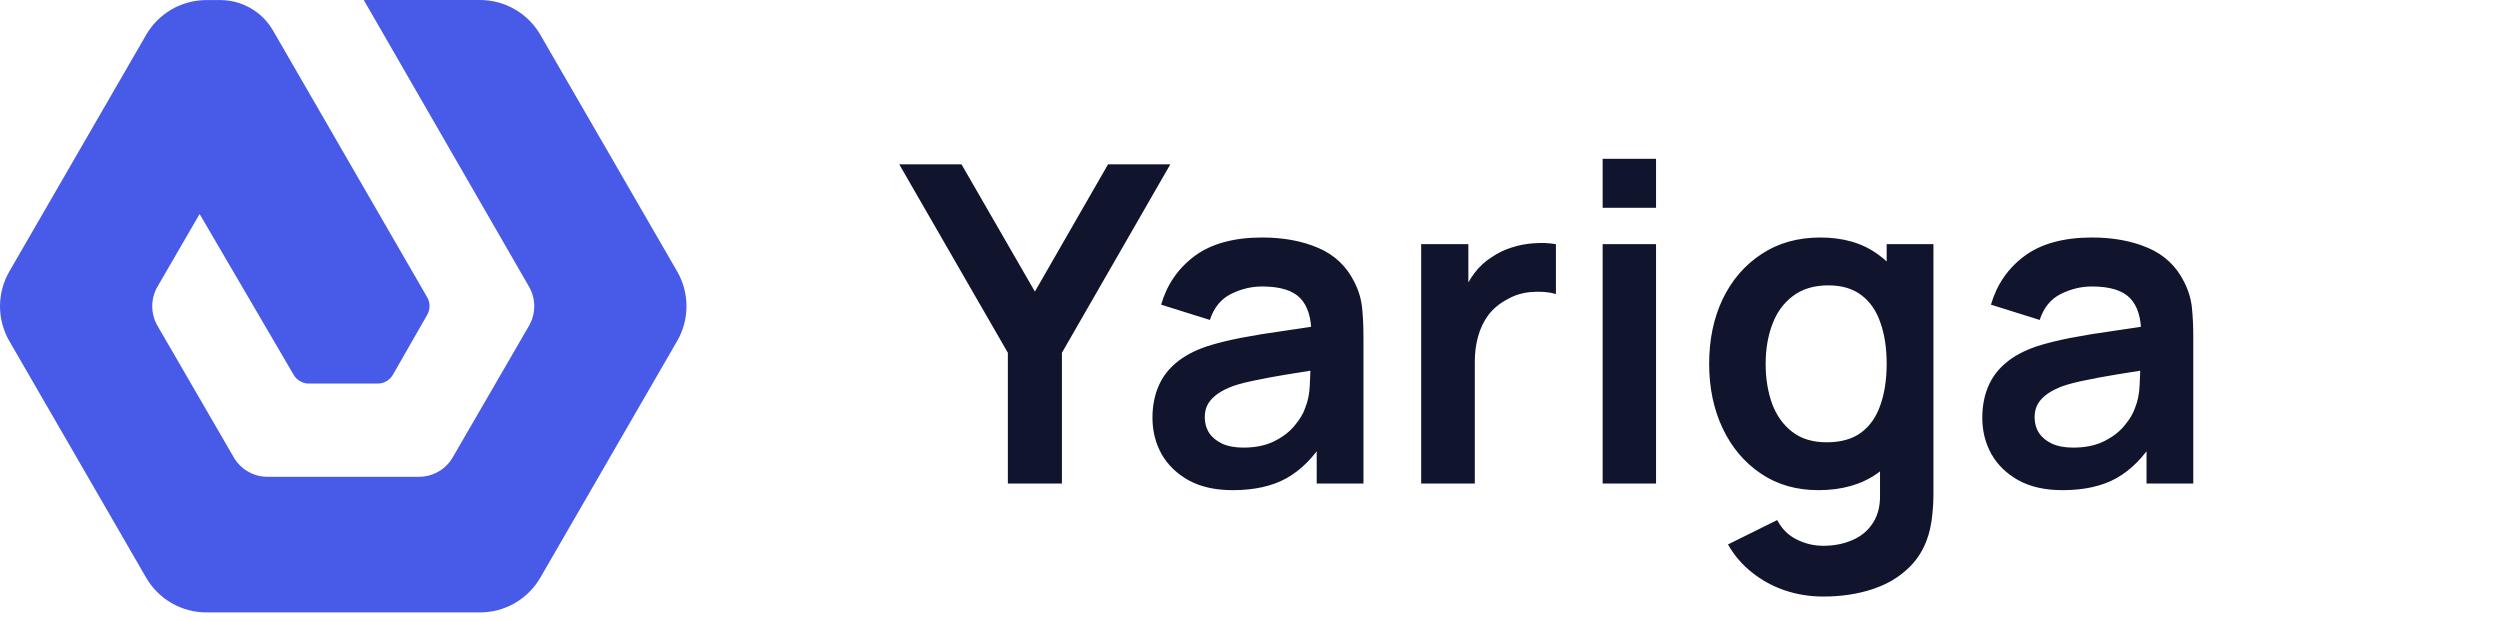
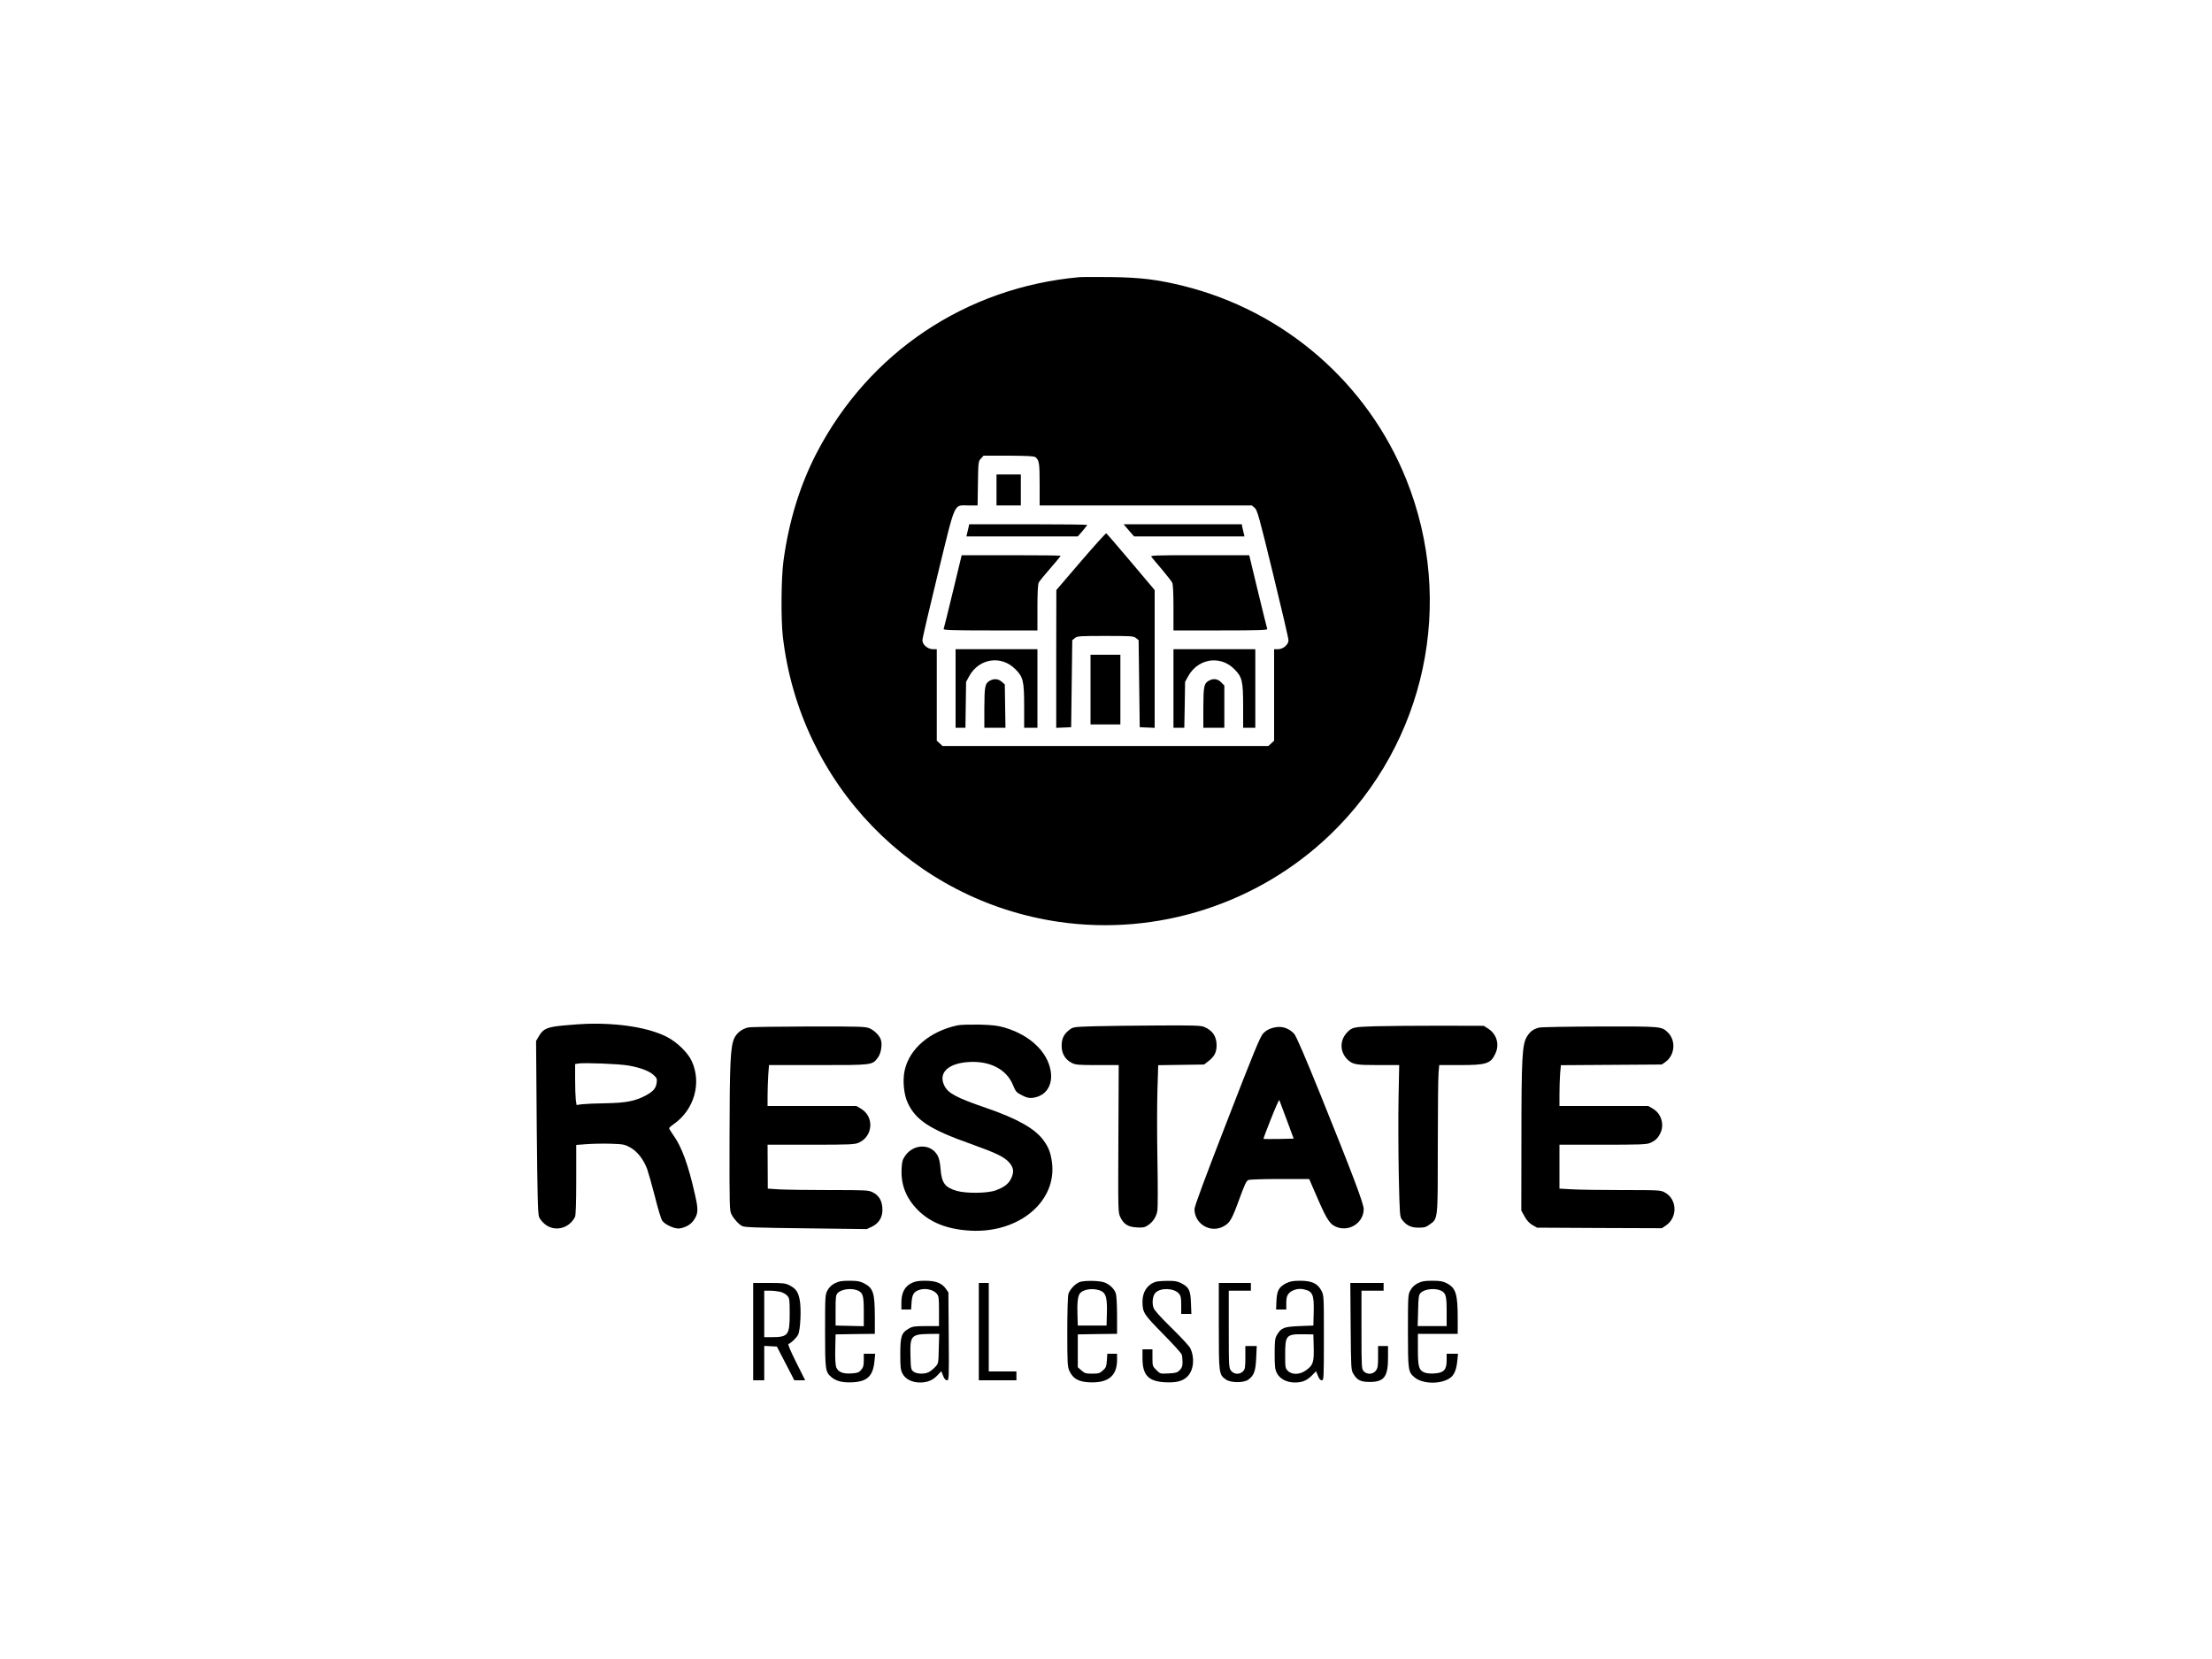
- <svg xmlns="http://www.w3.org/2000/svg" width="141" height="35" viewBox="0 0 141 35" fill="none">
-   <path d="M29.84 16.174C30.031 16.508 30.132 16.886 30.132 17.27C30.132 17.654 30.031 18.032 29.84 18.366L25.531 25.799C25.338 26.131 25.062 26.406 24.73 26.598C24.398 26.789 24.021 26.89 23.637 26.891L15.066 26.891C14.685 26.888 14.311 26.785 13.982 26.594C13.652 26.403 13.378 26.128 13.187 25.799L8.878 18.366C8.687 18.032 8.586 17.654 8.586 17.27C8.586 16.886 8.687 16.508 8.878 16.174L11.258 12.07L16.555 21.128C16.642 21.282 16.769 21.411 16.923 21.5C17.077 21.589 17.252 21.635 17.43 21.633L21.288 21.633C21.466 21.635 21.641 21.589 21.795 21.5C21.949 21.411 22.076 21.282 22.163 21.128L24.092 17.76C24.18 17.609 24.226 17.437 24.226 17.262C24.226 17.088 24.18 16.916 24.092 16.765L15.397 1.72C15.096 1.199 14.662 0.765 14.14 0.464C13.618 0.163 13.026 0.004 12.423 0.004L11.644 0.004C10.954 0.004 10.277 0.185 9.68 0.53C9.082 0.874 8.586 1.37 8.242 1.967L0.527 15.31C0.182 15.907 -7.84862e-07 16.584 -7.54727e-07 17.274C-7.24593e-07 17.963 0.182 18.64 0.527 19.237L8.242 32.58C8.587 33.177 9.083 33.672 9.68 34.016C10.278 34.36 10.955 34.541 11.644 34.54L27.074 34.54C27.764 34.54 28.441 34.359 29.038 34.014C29.636 33.67 30.131 33.174 30.476 32.577L38.191 19.233C38.536 18.637 38.718 17.959 38.718 17.27C38.718 16.581 38.536 15.903 38.191 15.306L30.476 1.963C30.131 1.366 29.636 0.87 29.038 0.526C28.441 0.181 27.764 -0 27.074 3.09408e-06L20.516 3.38073e-06L29.84 16.174Z" fill="#475BE8" />
-   <path d="M56.843 27.27V19.895L50.718 9.27H54.23L58.368 16.445L62.493 9.27H66.005L59.893 19.895V27.27H56.843ZM69.524 27.645C68.549 27.645 67.724 27.462 67.049 27.095C66.374 26.72 65.862 26.224 65.512 25.608C65.17 24.991 64.999 24.312 64.999 23.57C64.999 22.92 65.108 22.337 65.324 21.82C65.541 21.295 65.874 20.845 66.324 20.47C66.774 20.087 67.358 19.774 68.074 19.532C68.616 19.358 69.249 19.199 69.974 19.058C70.708 18.916 71.499 18.787 72.349 18.67C73.208 18.545 74.103 18.412 75.037 18.27L73.962 18.883C73.97 17.949 73.762 17.262 73.337 16.82C72.912 16.378 72.195 16.157 71.187 16.157C70.578 16.157 69.991 16.299 69.424 16.582C68.858 16.866 68.462 17.353 68.237 18.045L65.487 17.183C65.82 16.041 66.453 15.124 67.387 14.432C68.328 13.741 69.595 13.395 71.187 13.395C72.387 13.395 73.441 13.591 74.349 13.982C75.266 14.374 75.945 15.016 76.387 15.908C76.628 16.383 76.774 16.87 76.824 17.37C76.874 17.862 76.899 18.399 76.899 18.983V27.27H74.262V24.345L74.699 24.82C74.091 25.795 73.378 26.512 72.562 26.97C71.753 27.42 70.741 27.645 69.524 27.645ZM70.124 25.245C70.808 25.245 71.391 25.124 71.874 24.883C72.358 24.641 72.741 24.345 73.024 23.995C73.316 23.645 73.512 23.316 73.612 23.008C73.77 22.624 73.858 22.187 73.874 21.695C73.899 21.195 73.912 20.791 73.912 20.483L74.837 20.758C73.928 20.899 73.149 21.024 72.499 21.133C71.849 21.241 71.291 21.345 70.824 21.445C70.358 21.537 69.945 21.641 69.587 21.758C69.237 21.883 68.941 22.028 68.699 22.195C68.458 22.362 68.27 22.553 68.137 22.77C68.012 22.987 67.949 23.241 67.949 23.532C67.949 23.866 68.033 24.162 68.199 24.42C68.366 24.67 68.608 24.87 68.924 25.02C69.249 25.17 69.649 25.245 70.124 25.245ZM80.154 27.27V13.77H82.816V17.058L82.491 16.633C82.658 16.183 82.879 15.774 83.154 15.408C83.437 15.033 83.774 14.724 84.166 14.482C84.499 14.258 84.866 14.082 85.266 13.957C85.674 13.824 86.091 13.745 86.516 13.72C86.941 13.687 87.354 13.703 87.754 13.77V16.582C87.354 16.466 86.891 16.428 86.366 16.47C85.849 16.512 85.383 16.657 84.966 16.907C84.549 17.133 84.208 17.42 83.941 17.77C83.683 18.12 83.491 18.52 83.366 18.97C83.241 19.412 83.179 19.891 83.179 20.407V27.27H80.154ZM90.389 11.72V8.957H93.401V11.72H90.389ZM90.389 27.27V13.77H93.401V27.27H90.389ZM102.821 33.645C102.071 33.645 101.35 33.528 100.658 33.295C99.975 33.062 99.358 32.724 98.808 32.282C98.258 31.849 97.808 31.324 97.458 30.707L100.233 29.332C100.492 29.824 100.854 30.187 101.321 30.42C101.796 30.662 102.3 30.782 102.833 30.782C103.458 30.782 104.017 30.67 104.508 30.445C105 30.228 105.379 29.903 105.646 29.47C105.921 29.045 106.05 28.512 106.033 27.87V24.032H106.408V13.77H109.046V27.92C109.046 28.262 109.029 28.587 108.996 28.895C108.971 29.212 108.925 29.52 108.858 29.82C108.658 30.695 108.275 31.412 107.708 31.97C107.142 32.537 106.437 32.958 105.596 33.233C104.762 33.508 103.837 33.645 102.821 33.645ZM102.558 27.645C101.317 27.645 100.233 27.332 99.308 26.707C98.383 26.082 97.667 25.233 97.158 24.157C96.65 23.082 96.396 21.87 96.396 20.52C96.396 19.153 96.65 17.937 97.158 16.87C97.675 15.795 98.404 14.949 99.346 14.332C100.287 13.707 101.396 13.395 102.671 13.395C103.954 13.395 105.029 13.707 105.896 14.332C106.771 14.949 107.433 15.795 107.883 16.87C108.333 17.945 108.558 19.162 108.558 20.52C108.558 21.862 108.333 23.074 107.883 24.157C107.433 25.233 106.762 26.082 105.871 26.707C104.979 27.332 103.875 27.645 102.558 27.645ZM103.021 24.945C103.829 24.945 104.479 24.762 104.971 24.395C105.471 24.02 105.833 23.499 106.058 22.832C106.292 22.166 106.408 21.395 106.408 20.52C106.408 19.637 106.292 18.866 106.058 18.207C105.833 17.541 105.479 17.024 104.996 16.657C104.512 16.282 103.887 16.095 103.121 16.095C102.312 16.095 101.646 16.295 101.121 16.695C100.596 17.087 100.208 17.62 99.958 18.295C99.708 18.962 99.583 19.703 99.583 20.52C99.583 21.345 99.704 22.095 99.946 22.77C100.196 23.437 100.575 23.966 101.083 24.358C101.592 24.749 102.237 24.945 103.021 24.945ZM116.326 27.645C115.351 27.645 114.526 27.462 113.851 27.095C113.176 26.72 112.664 26.224 112.314 25.608C111.972 24.991 111.801 24.312 111.801 23.57C111.801 22.92 111.909 22.337 112.126 21.82C112.343 21.295 112.676 20.845 113.126 20.47C113.576 20.087 114.159 19.774 114.876 19.532C115.418 19.358 116.051 19.199 116.776 19.058C117.509 18.916 118.301 18.787 119.151 18.67C120.009 18.545 120.905 18.412 121.839 18.27L120.764 18.883C120.772 17.949 120.564 17.262 120.139 16.82C119.714 16.378 118.997 16.157 117.989 16.157C117.38 16.157 116.793 16.299 116.226 16.582C115.659 16.866 115.264 17.353 115.039 18.045L112.289 17.183C112.622 16.041 113.255 15.124 114.189 14.432C115.13 13.741 116.397 13.395 117.989 13.395C119.189 13.395 120.243 13.591 121.151 13.982C122.068 14.374 122.747 15.016 123.189 15.908C123.43 16.383 123.576 16.87 123.626 17.37C123.676 17.862 123.701 18.399 123.701 18.983V27.27H121.064V24.345L121.501 24.82C120.893 25.795 120.18 26.512 119.364 26.97C118.555 27.42 117.543 27.645 116.326 27.645ZM116.926 25.245C117.609 25.245 118.193 25.124 118.676 24.883C119.159 24.641 119.543 24.345 119.826 23.995C120.118 23.645 120.314 23.316 120.414 23.008C120.572 22.624 120.659 22.187 120.676 21.695C120.701 21.195 120.714 20.791 120.714 20.483L121.639 20.758C120.73 20.899 119.951 21.024 119.301 21.133C118.651 21.241 118.093 21.345 117.626 21.445C117.159 21.537 116.747 21.641 116.389 21.758C116.039 21.883 115.743 22.028 115.501 22.195C115.259 22.362 115.072 22.553 114.939 22.77C114.814 22.987 114.751 23.241 114.751 23.532C114.751 23.866 114.834 24.162 115.001 24.42C115.168 24.67 115.409 24.87 115.726 25.02C116.051 25.17 116.451 25.245 116.926 25.245Z" fill="#11142D" />
+ <svg xmlns="http://www.w3.org/2000/svg" version="1.0" width="2000pt" height="1500pt" viewBox="0 0 2000 1500" preserveAspectRatio="xMidYMid meet">
+   <g transform="translate(0,1500) scale(0.1,-0.1)" fill="#000000" stroke="none">
+     <path d="M9760 12494 c-1025 -92 -1903 -679 -2376 -1589 -151 -291 -251 -615 -300 -975 -21 -153 -24 -524 -6 -685 154 -1331 1175 -2387 2495 -2580 892 -130 1804 163 2456 790 862 830 1133 2096 686 3210 -350 872 -1103 1525 -2020 1751 -234 57 -379 75 -650 79 -132 1 -260 1 -285 -1z m-399 -1627 c35 -27 39 -54 39 -246 l0 -191 959 0 960 0 26 -22 c23 -21 40 -81 165 -595 77 -315 140 -585 140 -602 0 -40 -49 -81 -96 -81 l-34 0 0 -413 0 -414 -26 -24 -26 -24 -1473 0 -1473 0 -26 24 -26 24 0 414 0 413 -34 0 c-47 0 -96 41 -96 81 0 17 63 287 140 602 163 667 140 617 275 617 l84 0 3 199 c3 195 4 200 27 225 l24 26 226 0 c162 -1 231 -4 242 -13z" />
+     <path d="M9010 10570 l0 -140 110 0 110 0 0 140 0 140 -110 0 -110 0 0 -140z" />
+     <path d="M8757 10231 c-3 -16 -9 -40 -13 -55 l-6 -26 503 0 504 0 43 49 c23 28 42 52 42 55 0 3 -240 6 -534 6 l-533 0 -6 -29z" />
+     <path d="M10206 10205 l48 -55 499 0 499 0 -6 26 c-4 15 -10 39 -13 55 l-5 29 -535 0 -534 0 47 -55z" />
+     <path d="M9772 9923 l-221 -258 -1 -623 0 -623 68 3 67 3 5 393 5 394 24 19 c21 18 42 19 276 19 234 0 255 -1 276 -19 l24 -19 5 -394 5 -393 68 -3 67 -3 0 623 0 623 -215 255 c-118 140 -218 256 -223 258 -5 1 -108 -113 -230 -255z" />
+     <path d="M8616 9652 c-44 -180 -81 -333 -84 -339 -3 -10 85 -13 422 -13 l426 0 0 206 c0 136 4 213 12 227 6 12 53 70 105 129 51 59 93 109 93 113 0 3 -201 5 -447 5 l-448 0 -79 -328z" />
+     <path d="M10412 9963 c8 -10 50 -61 95 -113 44 -53 85 -105 91 -117 8 -14 12 -91 12 -227 l0 -206 426 0 c337 0 425 3 422 13 -3 6 -40 159 -84 339 l-79 328 -449 0 c-427 0 -448 -1 -434 -17z" />
+     <path d="M8640 8775 l0 -355 44 0 45 0 3 208 3 207 29 53 c89 160 289 190 416 62 71 -70 80 -107 80 -337 l0 -193 60 0 60 0 0 355 0 355 -370 0 -370 0 0 -355z" />
+     <path d="M10610 8775 l0 -355 49 0 49 0 4 208 3 207 30 54 c47 85 134 139 226 140 71 1 137 -26 189 -79 71 -70 80 -107 80 -337 l0 -193 55 0 55 0 0 355 0 355 -370 0 -370 0 0 -355z" />
+     <path d="M9860 8765 l0 -315 135 0 135 0 0 315 0 315 -135 0 -135 0 0 -315z" />
+     <path d="M8951 8846 c-45 -25 -50 -49 -51 -243 l0 -183 96 0 95 0 -3 196 -3 196 -28 24 c-31 27 -69 30 -106 10z" />
+     <path d="M10931 8846 c-45 -25 -50 -49 -51 -243 l0 -183 95 0 95 0 0 191 0 191 -29 29 c-32 32 -70 37 -110 15z" />
+     <path d="M5305 5743 c-38 -1 -128 -7 -200 -14 -156 -14 -192 -29 -231 -95 l-27 -46 6 -780 c6 -625 10 -785 21 -812 7 -18 31 -47 52 -64 88 -72 218 -42 273 65 7 15 11 124 11 336 l0 315 93 7 c52 4 150 6 218 4 117 -4 127 -6 179 -35 63 -36 118 -106 151 -193 11 -31 43 -143 70 -248 26 -106 56 -204 65 -218 24 -37 116 -79 159 -72 55 9 102 36 128 75 40 58 42 94 12 225 -61 274 -121 439 -200 548 -19 27 -35 53 -35 58 0 4 18 21 40 36 187 130 257 374 163 574 -35 74 -129 166 -218 213 -162 85 -434 130 -730 121z m377 -377 c112 -20 189 -50 229 -87 28 -26 31 -34 26 -70 -6 -48 -31 -77 -95 -112 -95 -52 -182 -69 -362 -72 -91 -1 -188 -6 -216 -9 l-51 -7 -7 47 c-3 26 -6 109 -6 185 l0 138 28 5 c55 9 369 -3 454 -18z" />
+     <path d="M8661 5730 c-253 -53 -440 -212 -482 -411 -19 -89 -7 -217 29 -292 73 -156 200 -239 573 -371 228 -82 297 -115 343 -166 42 -47 47 -89 16 -150 -24 -46 -62 -75 -138 -103 -74 -27 -267 -29 -353 -4 -105 31 -135 71 -145 198 -4 56 -13 97 -27 122 -60 108 -215 107 -292 -2 -25 -36 -30 -54 -33 -115 -8 -148 40 -269 147 -377 114 -114 266 -174 473 -186 442 -25 788 266 739 621 -12 86 -31 135 -78 198 -76 104 -238 195 -518 291 -263 90 -342 132 -375 198 -61 118 32 207 225 217 191 10 338 -69 395 -211 23 -57 30 -64 80 -90 45 -23 63 -27 99 -23 117 16 182 112 161 242 -29 176 -190 327 -420 394 -59 17 -108 23 -225 26 -82 1 -170 -1 -194 -6z" />
+     <path d="M9894 5721 c-190 -6 -191 -6 -227 -34 -49 -38 -68 -78 -68 -144 0 -68 32 -123 91 -153 35 -18 58 -20 232 -20 l193 0 -3 -666 c-3 -662 -3 -666 18 -710 31 -64 71 -88 150 -92 55 -3 70 0 100 20 47 32 76 78 85 135 4 26 4 229 0 452 -4 223 -4 508 0 633 l7 227 207 3 208 3 37 29 c55 41 76 82 76 144 0 81 -36 135 -112 167 -32 13 -94 15 -420 13 -211 -1 -469 -4 -574 -7z" />
+     <path d="M12435 5721 c-199 -6 -211 -9 -257 -58 -67 -71 -64 -178 8 -245 47 -43 73 -48 275 -48 l190 0 -6 -302 c-3 -167 -2 -475 2 -685 8 -365 9 -383 29 -410 39 -52 81 -73 149 -73 53 0 68 4 102 29 75 54 73 36 73 709 0 328 3 627 7 665 l6 67 189 0 c238 0 277 13 319 105 38 81 12 173 -62 222 l-43 28 -395 1 c-218 0 -481 -2 -586 -5z" />
+     <path d="M6764 5710 c-55 -13 -101 -48 -124 -95 -36 -75 -43 -221 -44 -915 -1 -611 0 -647 18 -680 23 -44 64 -88 97 -106 22 -11 138 -15 576 -20 l550 -7 47 22 c67 33 100 92 94 170 -5 69 -32 113 -88 141 -37 19 -60 20 -388 20 -192 0 -396 3 -454 6 l-106 7 -1 198 -1 199 393 0 c361 0 395 2 433 19 129 59 139 236 18 307 l-41 24 -401 0 -402 0 0 93 c0 52 3 135 6 185 l7 92 444 0 c494 0 489 -1 540 67 27 35 41 110 29 157 -9 37 -56 87 -101 107 -37 17 -76 19 -555 18 -283 -1 -529 -4 -546 -9z" />
+     <path d="M11540 5713 c-53 -8 -88 -25 -119 -57 -26 -27 -84 -166 -326 -792 -197 -507 -295 -771 -295 -796 0 -136 147 -222 265 -155 56 31 74 63 141 247 48 131 63 164 82 171 13 5 141 9 286 9 l263 0 79 -182 c86 -198 113 -235 183 -257 114 -34 231 51 231 167 0 49 -99 311 -390 1032 -141 348 -221 535 -239 553 -43 47 -102 69 -161 60z m94 -838 l63 -170 -135 -3 c-74 -1 -136 -1 -138 1 -2 2 29 84 68 182 39 98 73 175 75 169 2 -5 32 -85 67 -179z" />
+     <path d="M13917 5709 c-54 -13 -84 -36 -113 -85 -41 -70 -48 -194 -48 -919 l-1 -650 29 -53 c20 -36 44 -62 71 -78 l42 -24 565 -3 564 -2 37 25 c106 72 102 235 -8 297 -39 22 -45 23 -391 23 -193 0 -399 3 -457 7 l-107 6 0 199 0 198 390 0 c329 0 396 2 427 15 48 20 71 41 94 87 40 78 10 179 -65 223 l-43 25 -401 0 -402 0 0 108 c0 60 3 143 6 185 l7 76 456 3 456 3 33 23 c87 62 97 197 20 269 -56 53 -57 53 -610 52 -282 -1 -530 -5 -551 -10z" />
+     <path d="M7550 3398 c-30 -15 -53 -37 -67 -63 -22 -39 -23 -47 -23 -368 0 -360 2 -371 59 -420 44 -36 102 -50 193 -45 132 8 182 58 195 194 l6 64 -52 0 -51 0 0 -59 c0 -49 -5 -65 -24 -87 -20 -24 -33 -28 -88 -32 -76 -5 -119 12 -137 55 -7 18 -11 77 -9 163 l3 135 178 3 177 2 0 153 c-1 219 -14 261 -100 305 -36 18 -61 22 -130 22 -69 0 -94 -4 -130 -22z m212 -69 c41 -22 48 -48 48 -187 l0 -133 -127 3 -128 3 0 137 c0 127 2 139 21 159 37 36 133 45 186 18z" />
+     <path d="M8240 3398 c-61 -31 -90 -88 -90 -175 l0 -63 44 0 44 0 4 64 c5 75 22 101 79 116 52 14 118 -2 147 -35 20 -24 22 -36 22 -161 l0 -134 -117 0 c-104 0 -123 -3 -157 -23 -65 -37 -76 -70 -76 -230 0 -117 3 -144 20 -176 25 -50 86 -81 158 -81 67 0 116 20 159 66 l34 36 16 -41 c11 -28 22 -41 35 -41 18 0 19 14 16 398 l-3 397 -24 34 c-36 50 -91 71 -186 71 -64 0 -90 -5 -125 -22z m248 -592 c-3 -134 -3 -135 -33 -166 -16 -18 -42 -38 -57 -46 -39 -20 -111 -18 -139 5 -23 18 -24 27 -27 146 -5 179 7 192 176 194 l84 1 -4 -134z" />
+     <path d="M9766 3410 c-41 -13 -94 -68 -106 -110 -6 -19 -10 -172 -10 -345 0 -279 2 -314 19 -350 34 -75 92 -104 206 -104 152 0 224 65 225 202 l0 57 -44 0 -44 0 -4 -61 c-4 -54 -9 -66 -36 -90 -29 -26 -40 -29 -97 -29 -57 0 -68 3 -97 29 l-33 29 0 149 0 148 178 3 177 2 0 163 c0 89 -5 178 -10 198 -12 42 -51 82 -102 103 -41 17 -172 20 -222 6z m195 -85 c39 -21 51 -69 47 -200 l-3 -110 -130 0 -130 0 -3 95 c-4 108 3 170 21 194 32 43 134 54 198 21z" />
+     <path d="M10449 3410 c-73 -22 -119 -90 -119 -176 0 -102 10 -116 185 -294 90 -91 166 -175 170 -188 4 -13 7 -44 7 -69 0 -36 -6 -51 -26 -72 -22 -22 -37 -26 -101 -29 -74 -4 -75 -4 -110 31 -34 34 -35 37 -35 111 l0 76 -45 0 -45 0 0 -82 c0 -152 53 -208 205 -216 100 -5 159 10 201 52 57 57 68 168 26 256 -9 19 -85 101 -169 183 -105 103 -156 160 -164 184 -15 46 -6 111 19 135 46 47 167 42 210 -7 19 -22 22 -38 22 -106 l0 -79 46 0 46 0 -4 99 c-4 116 -17 142 -88 179 -36 18 -60 22 -125 21 -44 0 -92 -4 -106 -9z" />
+     <path d="M11630 3398 c-67 -35 -84 -65 -89 -159 l-3 -79 46 0 46 0 0 59 c0 44 5 65 21 84 24 31 83 50 130 41 87 -17 101 -45 97 -207 l-3 -122 -127 -5 c-141 -6 -164 -15 -203 -81 -17 -29 -20 -52 -20 -169 0 -115 3 -141 20 -175 26 -52 89 -85 162 -85 68 0 110 18 156 65 l36 37 17 -41 c11 -28 22 -41 35 -41 18 0 19 14 19 383 0 377 0 383 -22 427 -34 65 -87 90 -192 90 -65 0 -91 -5 -126 -22z m248 -580 c3 -136 -5 -161 -70 -208 -55 -40 -127 -42 -163 -5 -24 23 -25 30 -25 148 0 176 9 186 175 183 l80 -1 3 -117z" />
+     <path d="M12820 3398 c-30 -15 -53 -37 -67 -63 -22 -39 -23 -47 -23 -368 0 -359 2 -371 59 -420 74 -62 237 -65 322 -6 37 26 57 73 65 152 l7 67 -52 0 -51 0 0 -59 c0 -86 -25 -113 -109 -119 -36 -3 -73 1 -91 8 -51 21 -60 52 -60 210 l0 140 180 0 180 0 0 139 c0 223 -17 276 -100 319 -36 18 -61 22 -130 22 -69 0 -94 -4 -130 -22z m212 -69 c41 -22 48 -48 48 -186 l0 -133 -131 0 -131 0 4 140 c3 127 5 141 24 161 37 36 133 45 186 18z" />
+     <path d="M6810 2960 l0 -440 50 0 50 0 0 155 0 156 57 -3 57 -3 79 -152 79 -153 49 0 49 0 -81 162 c-50 99 -77 164 -70 166 23 8 72 55 87 84 21 40 30 233 15 313 -14 74 -34 103 -91 133 -40 20 -59 22 -187 22 l-143 0 0 -440z m245 360 c22 -5 50 -21 63 -35 21 -24 22 -35 22 -166 0 -190 -14 -209 -161 -209 l-69 0 0 210 0 210 53 0 c28 0 70 -5 92 -10z" />
+     <path d="M8850 2960 l0 -440 170 0 170 0 0 40 0 40 -125 0 -125 0 0 400 0 400 -45 0 -45 0 0 -440z" />
+     <path d="M11020 3009 c0 -432 1 -437 64 -482 44 -31 161 -32 203 -1 52 39 65 75 71 195 l5 109 -52 0 -51 0 0 -103 c0 -90 -3 -106 -20 -125 -30 -32 -82 -30 -109 4 -20 26 -21 38 -21 375 l0 349 100 0 100 0 0 35 0 35 -145 0 -145 0 0 -391z" />
+     <path d="M12212 3008 c3 -372 4 -395 23 -427 35 -60 67 -76 150 -76 129 0 165 47 165 218 l0 107 -45 0 -45 0 0 -99 c0 -84 -3 -102 -21 -125 -27 -34 -79 -36 -109 -4 -19 21 -20 33 -20 375 l0 353 100 0 100 0 0 35 0 35 -151 0 -150 0 3 -392z" />
+   </g>
</svg>
